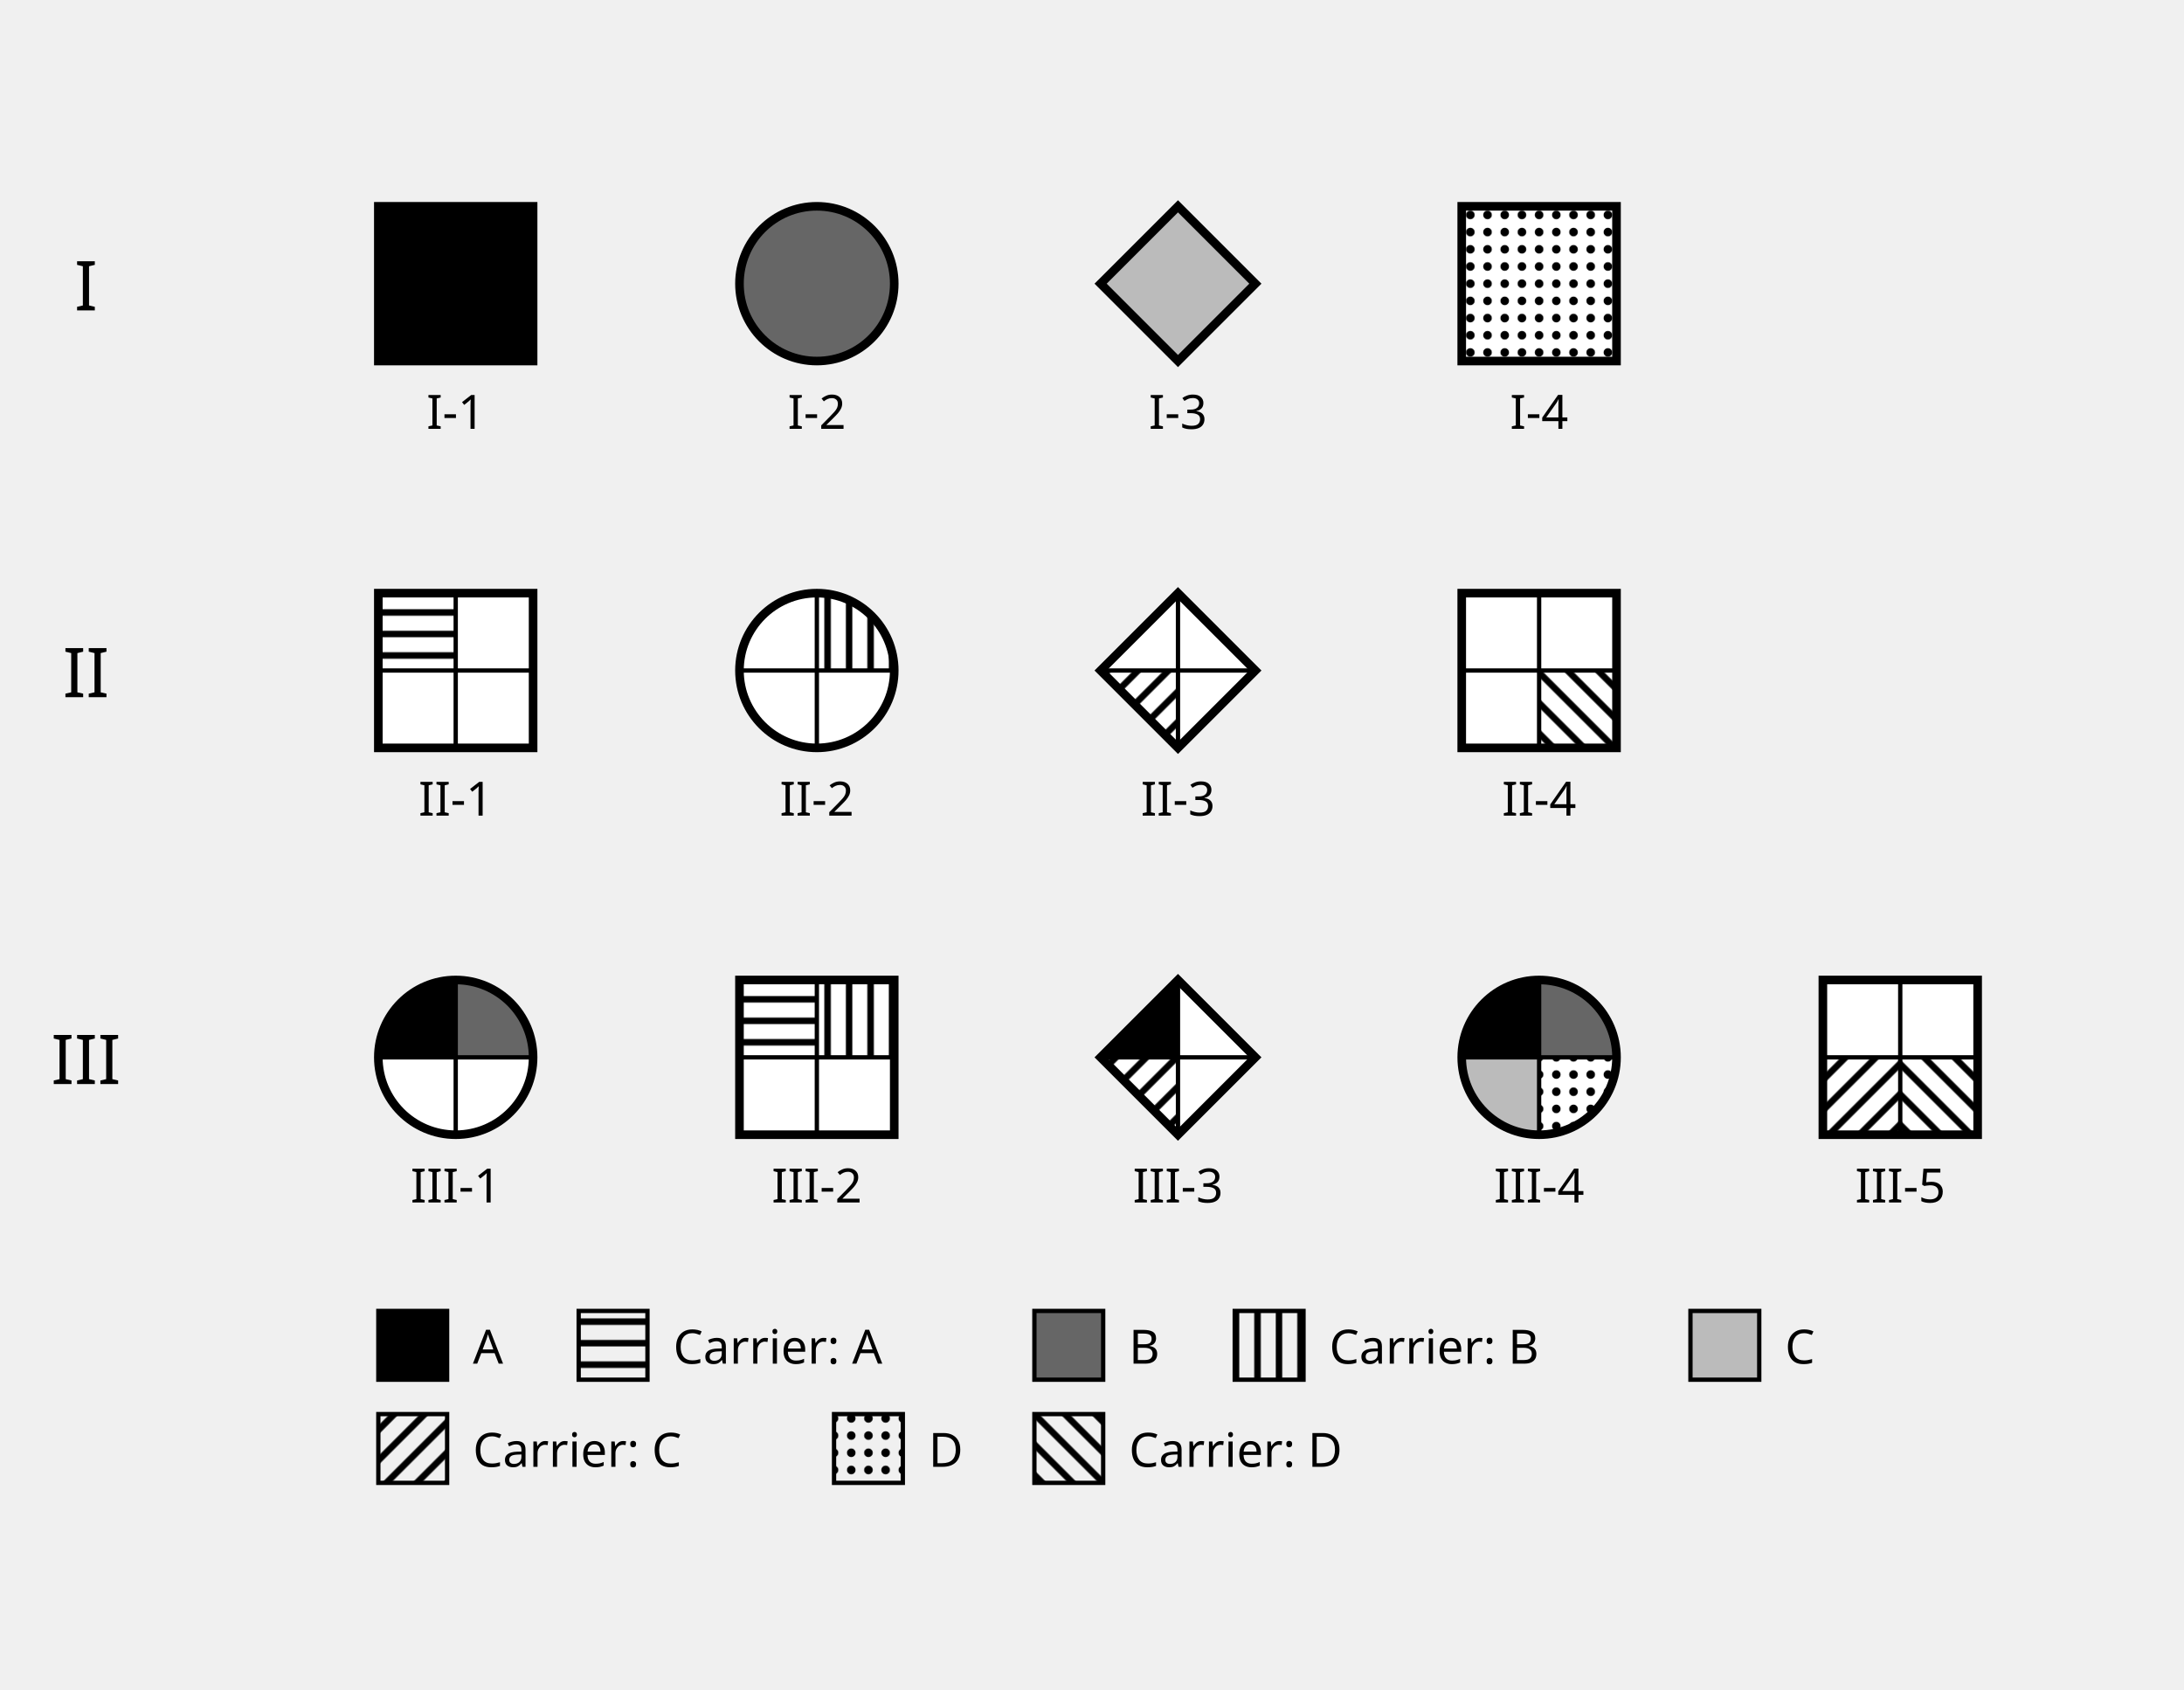
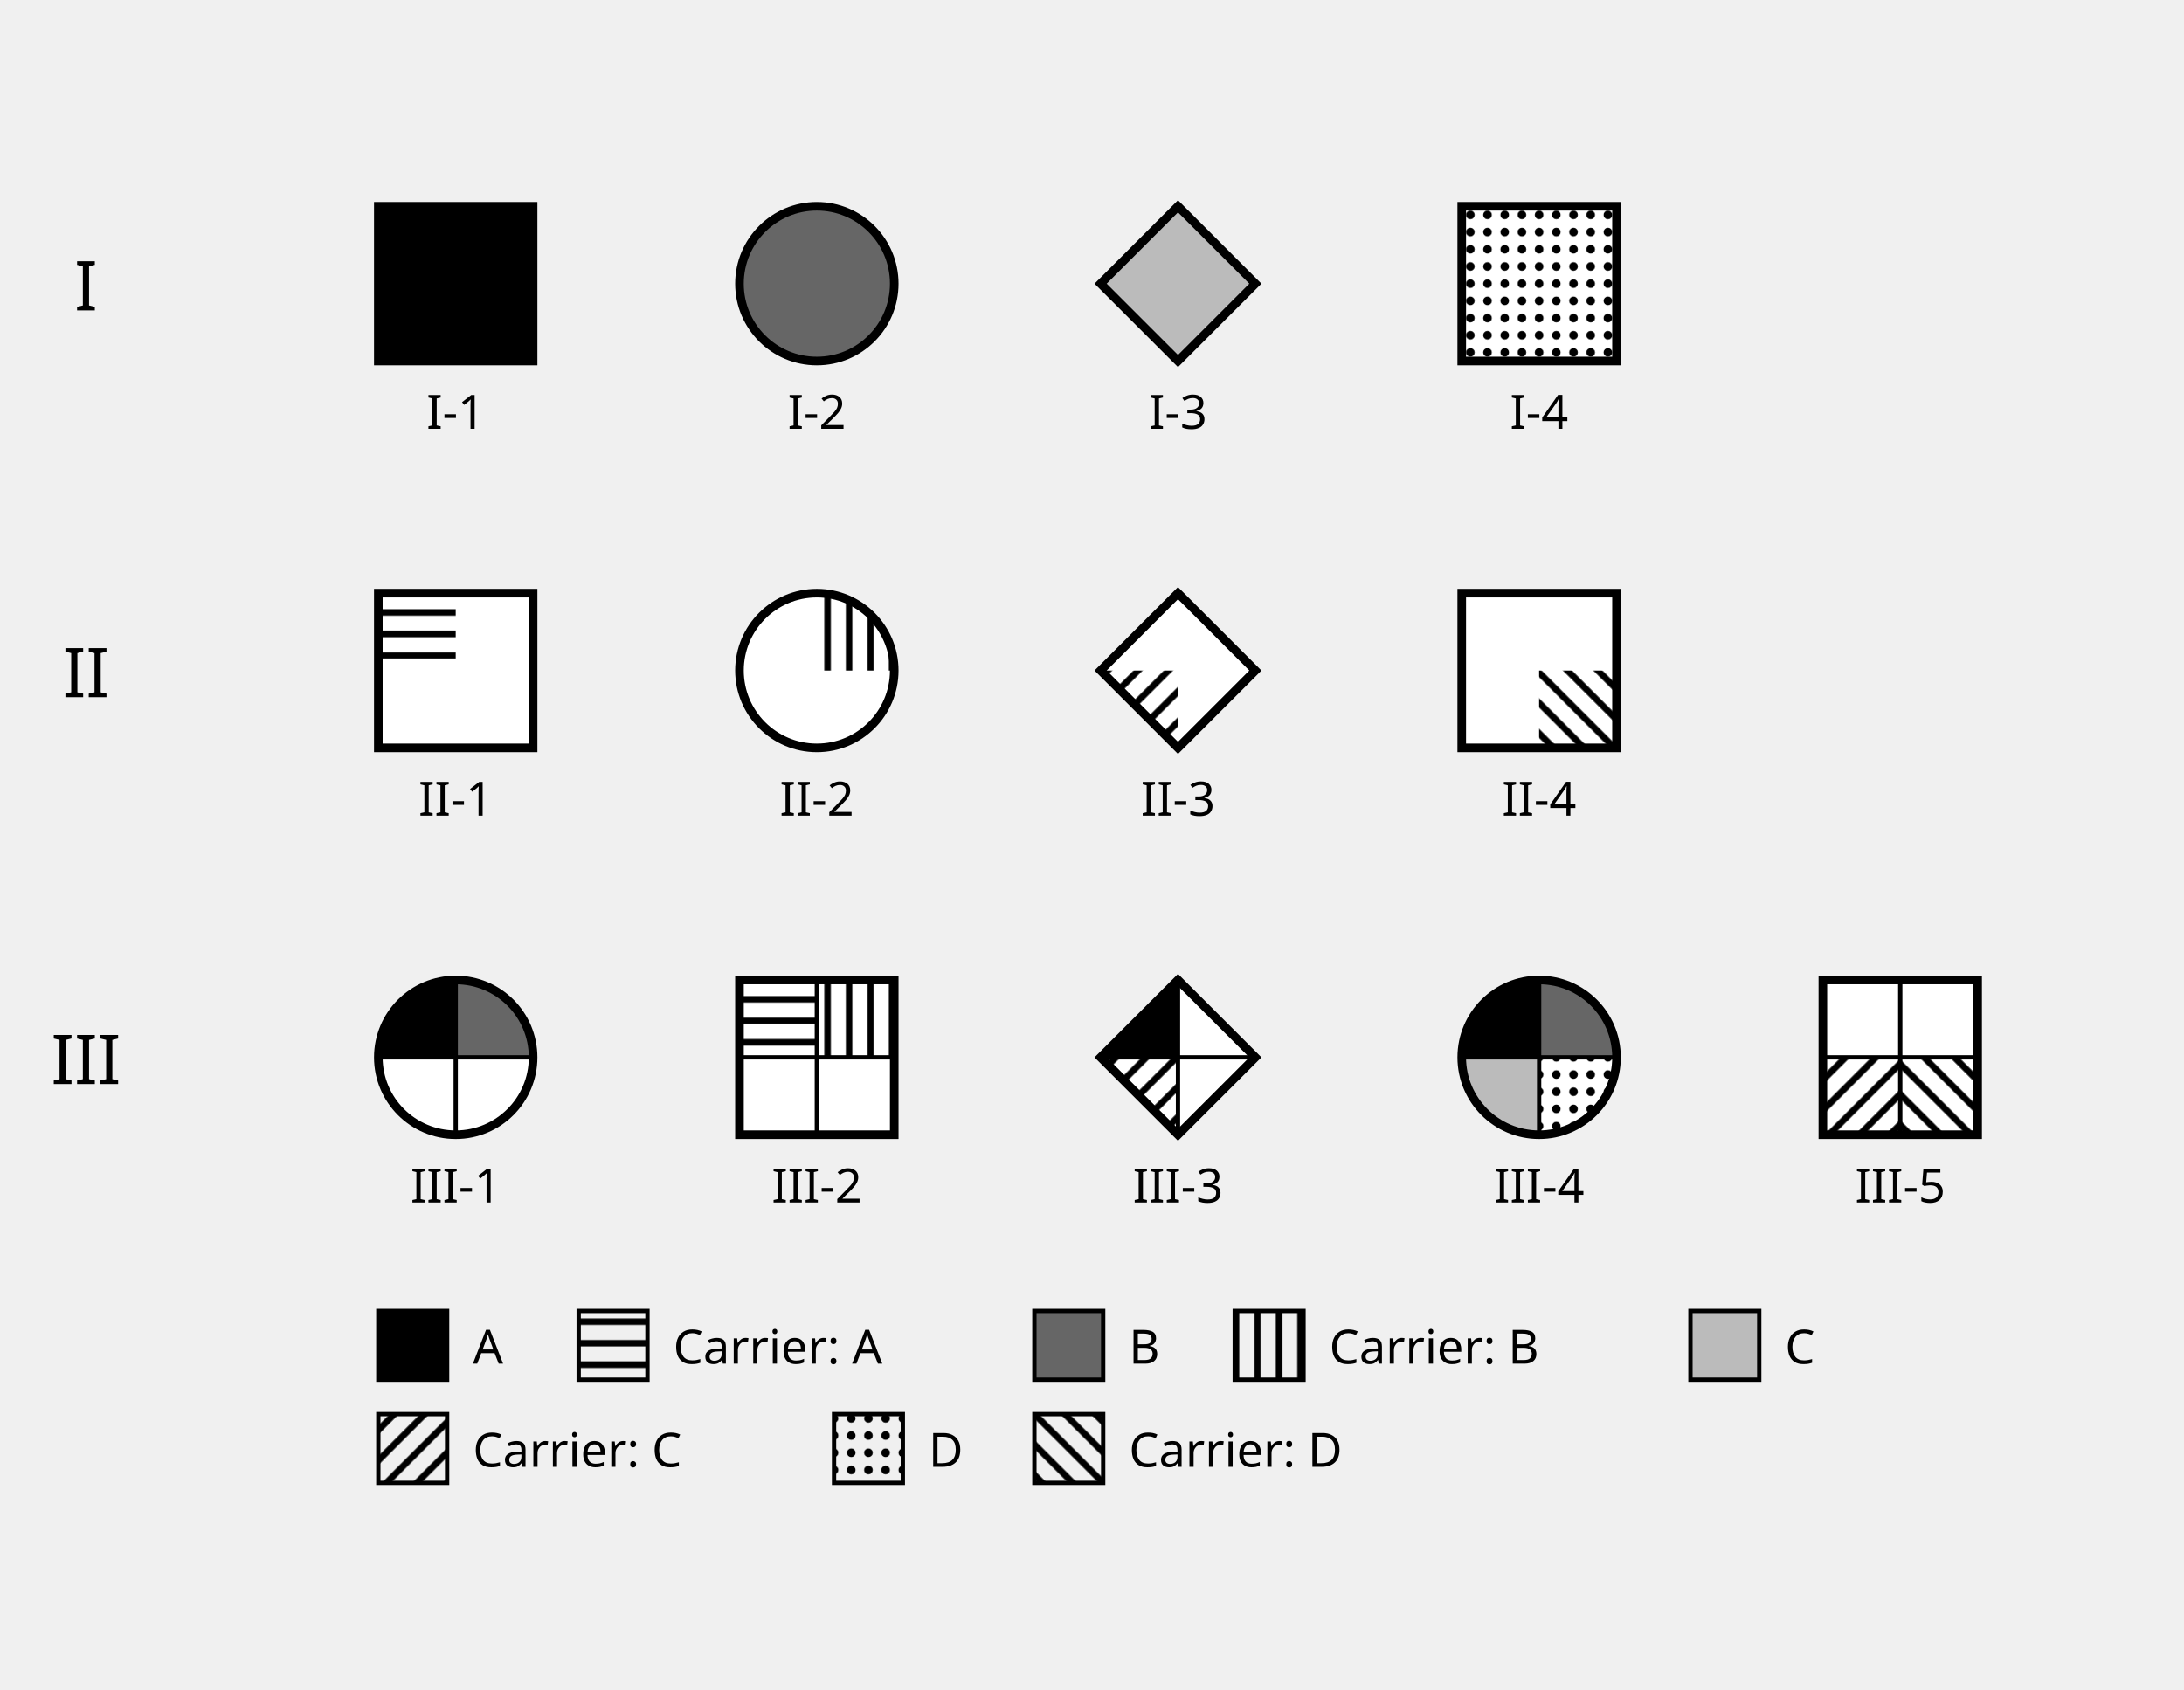
<svg xmlns="http://www.w3.org/2000/svg" width="508" height="393" viewBox="0 0 508 393" class="pedigree" data-title="Fills by condition index and status (NSGC 2022): tones affected, hatches carrier, divided only for several" data-conditions="[&quot;A&quot;, &quot;B&quot;, &quot;C&quot;, &quot;D&quot;]">
  <defs>
    <pattern id="fill-affected-0" class="fill-pattern" data-condition="0" data-status="affected" width="8" height="8" patternUnits="userSpaceOnUse">
      <rect width="8" height="8" fill="#000000" />
    </pattern>
    <pattern id="fill-carrier-0" class="fill-pattern" data-condition="0" data-status="carrier" width="5" height="5" patternUnits="userSpaceOnUse">
      <rect x="0" y="1.75" width="5" height="1.5" fill="#000000" />
    </pattern>
    <pattern id="fill-affected-1" class="fill-pattern" data-condition="1" data-status="affected" width="8" height="8" patternUnits="userSpaceOnUse">
      <rect width="8" height="8" fill="#666666" />
    </pattern>
    <pattern id="fill-carrier-1" class="fill-pattern" data-condition="1" data-status="carrier" width="5" height="5" patternUnits="userSpaceOnUse" patternTransform="rotate(90)">
      <rect x="0" y="1.75" width="5" height="1.5" fill="#000000" />
    </pattern>
    <pattern id="fill-affected-2" class="fill-pattern" data-condition="2" data-status="affected" width="8" height="8" patternUnits="userSpaceOnUse">
      <rect width="8" height="8" fill="#bbbbbb" />
    </pattern>
    <pattern id="fill-carrier-2" class="fill-pattern" data-condition="2" data-status="carrier" width="5" height="5" patternUnits="userSpaceOnUse" patternTransform="rotate(-45)">
      <rect x="0" y="1.75" width="5" height="1.5" fill="#000000" />
    </pattern>
    <pattern id="fill-affected-3" class="fill-pattern" data-condition="3" data-status="affected" width="4" height="4" patternUnits="userSpaceOnUse">
      <circle cx="2" cy="2" r="1" fill="#000000" />
    </pattern>
    <pattern id="fill-carrier-3" class="fill-pattern" data-condition="3" data-status="carrier" width="5" height="5" patternUnits="userSpaceOnUse" patternTransform="rotate(45)">
      <rect x="0" y="1.75" width="5" height="1.5" fill="#000000" />
    </pattern>
  </defs>
  <g class="generation" data-generation="1">
    <text x="20" y="66" font-family="sans-serif" font-size="16" fill="#000000" text-anchor="middle" dominant-baseline="central">I</text>
  </g>
  <g class="generation" data-generation="2">
    <text x="20" y="156" font-family="sans-serif" font-size="16" fill="#000000" text-anchor="middle" dominant-baseline="central">II</text>
  </g>
  <g class="generation" data-generation="3">
    <text x="20" y="246" font-family="sans-serif" font-size="16" fill="#000000" text-anchor="middle" dominant-baseline="central">III</text>
  </g>
  <g id="ind-I-1" class="individual affected" data-position="I-1" data-generation="1" data-index="1" data-gender="man" data-condition-0="affected">
    <rect class="backing" x="88" y="48" width="36" height="36" fill="#ffffff" />
    <rect class="fill" data-condition="0" data-status="affected" x="88" y="48" width="36" height="36" fill="url(#fill-affected-0)" />
    <rect class="symbol" x="88" y="48" width="36" height="36" fill="none" stroke="#000000" stroke-width="2" />
    <text class="label" x="106" y="95.5" font-family="sans-serif" font-size="11" fill="#000000" text-anchor="middle" dominant-baseline="central">I-1</text>
    <rect class="hit" x="88" y="48" width="36" height="53" fill="none" pointer-events="all" />
  </g>
  <g id="ind-I-2" class="individual affected" data-position="I-2" data-generation="1" data-index="2" data-gender="woman" data-condition-1="affected">
    <circle class="backing" cx="190" cy="66" r="18" fill="#ffffff" />
    <circle class="fill" data-condition="1" data-status="affected" cx="190" cy="66" r="18" fill="url(#fill-affected-1)" />
    <circle class="symbol" cx="190" cy="66" r="18" fill="none" stroke="#000000" stroke-width="2" />
    <text class="label" x="190" y="95.5" font-family="sans-serif" font-size="11" fill="#000000" text-anchor="middle" dominant-baseline="central">I-2</text>
    <rect class="hit" x="172" y="48" width="36" height="53" fill="none" pointer-events="all" />
  </g>
  <g id="ind-I-3" class="individual affected" data-position="I-3" data-generation="1" data-index="3" data-gender="nonbinary" data-condition-2="affected">
    <polygon class="backing" points="274,48 292,66 274,84 256,66" fill="#ffffff" />
    <polygon class="fill" data-condition="2" data-status="affected" points="274,48 292,66 274,84 256,66" fill="url(#fill-affected-2)" />
    <polygon class="symbol" points="274,48 292,66 274,84 256,66" fill="none" stroke="#000000" stroke-width="2" />
    <text class="label" x="274" y="95.5" font-family="sans-serif" font-size="11" fill="#000000" text-anchor="middle" dominant-baseline="central">I-3</text>
    <rect class="hit" x="256" y="48" width="36" height="53" fill="none" pointer-events="all" />
  </g>
  <g id="ind-I-4" class="individual affected" data-position="I-4" data-generation="1" data-index="4" data-gender="man" data-condition-3="affected">
    <rect class="backing" x="340" y="48" width="36" height="36" fill="#ffffff" />
    <rect class="fill" data-condition="3" data-status="affected" x="340" y="48" width="36" height="36" fill="url(#fill-affected-3)" />
    <rect class="symbol" x="340" y="48" width="36" height="36" fill="none" stroke="#000000" stroke-width="2" />
    <text class="label" x="358" y="95.5" font-family="sans-serif" font-size="11" fill="#000000" text-anchor="middle" dominant-baseline="central">I-4</text>
    <rect class="hit" x="340" y="48" width="36" height="53" fill="none" pointer-events="all" />
  </g>
  <g id="ind-II-1" class="individual carrier" data-position="II-1" data-generation="2" data-index="1" data-gender="man" data-condition-0="carrier">
    <rect class="backing" x="88" y="138" width="36" height="36" fill="#ffffff" />
    <clipPath id="clip-II-1">
      <rect x="88" y="138" width="36" height="36" fill="none" />
    </clipPath>
    <rect class="fill" data-condition="0" data-status="carrier" x="88" y="138" width="18" height="18" fill="url(#fill-carrier-0)" clip-path="url(#clip-II-1)" />
-     <line class="divider" x1="106" y1="138" x2="106" y2="174" stroke="#000000" stroke-width="1" />
-     <line class="divider" x1="88" y1="156" x2="124" y2="156" stroke="#000000" stroke-width="1" />
    <rect class="symbol" x="88" y="138" width="36" height="36" fill="none" stroke="#000000" stroke-width="2" />
    <text class="label" x="106" y="185.5" font-family="sans-serif" font-size="11" fill="#000000" text-anchor="middle" dominant-baseline="central">II-1</text>
    <rect class="hit" x="88" y="138" width="36" height="53" fill="none" pointer-events="all" />
  </g>
  <g id="ind-II-2" class="individual carrier" data-position="II-2" data-generation="2" data-index="2" data-gender="woman" data-condition-1="carrier">
    <circle class="backing" cx="190" cy="156" r="18" fill="#ffffff" />
    <clipPath id="clip-II-2">
      <circle cx="190" cy="156" r="18" fill="none" />
    </clipPath>
    <rect class="fill" data-condition="1" data-status="carrier" x="190" y="138" width="18" height="18" fill="url(#fill-carrier-1)" clip-path="url(#clip-II-2)" />
-     <line class="divider" x1="190" y1="138" x2="190" y2="174" stroke="#000000" stroke-width="1" />
-     <line class="divider" x1="172" y1="156" x2="208" y2="156" stroke="#000000" stroke-width="1" />
    <circle class="symbol" cx="190" cy="156" r="18" fill="none" stroke="#000000" stroke-width="2" />
    <text class="label" x="190" y="185.5" font-family="sans-serif" font-size="11" fill="#000000" text-anchor="middle" dominant-baseline="central">II-2</text>
    <rect class="hit" x="172" y="138" width="36" height="53" fill="none" pointer-events="all" />
  </g>
  <g id="ind-II-3" class="individual carrier" data-position="II-3" data-generation="2" data-index="3" data-gender="nonbinary" data-condition-2="carrier">
    <polygon class="backing" points="274,138 292,156 274,174 256,156" fill="#ffffff" />
    <clipPath id="clip-II-3">
      <polygon points="274,138 292,156 274,174 256,156" fill="none" />
    </clipPath>
    <rect class="fill" data-condition="2" data-status="carrier" x="256" y="156" width="18" height="18" fill="url(#fill-carrier-2)" clip-path="url(#clip-II-3)" />
-     <line class="divider" x1="274" y1="138" x2="274" y2="174" stroke="#000000" stroke-width="1" />
-     <line class="divider" x1="256" y1="156" x2="292" y2="156" stroke="#000000" stroke-width="1" />
    <polygon class="symbol" points="274,138 292,156 274,174 256,156" fill="none" stroke="#000000" stroke-width="2" />
    <text class="label" x="274" y="185.5" font-family="sans-serif" font-size="11" fill="#000000" text-anchor="middle" dominant-baseline="central">II-3</text>
    <rect class="hit" x="256" y="138" width="36" height="53" fill="none" pointer-events="all" />
  </g>
  <g id="ind-II-4" class="individual carrier" data-position="II-4" data-generation="2" data-index="4" data-gender="man" data-condition-3="carrier">
    <rect class="backing" x="340" y="138" width="36" height="36" fill="#ffffff" />
    <clipPath id="clip-II-4">
      <rect x="340" y="138" width="36" height="36" fill="none" />
    </clipPath>
    <rect class="fill" data-condition="3" data-status="carrier" x="358" y="156" width="18" height="18" fill="url(#fill-carrier-3)" clip-path="url(#clip-II-4)" />
-     <line class="divider" x1="358" y1="138" x2="358" y2="174" stroke="#000000" stroke-width="1" />
-     <line class="divider" x1="340" y1="156" x2="376" y2="156" stroke="#000000" stroke-width="1" />
    <rect class="symbol" x="340" y="138" width="36" height="36" fill="none" stroke="#000000" stroke-width="2" />
    <text class="label" x="358" y="185.5" font-family="sans-serif" font-size="11" fill="#000000" text-anchor="middle" dominant-baseline="central">II-4</text>
    <rect class="hit" x="340" y="138" width="36" height="53" fill="none" pointer-events="all" />
  </g>
  <g id="ind-III-1" class="individual affected" data-position="III-1" data-generation="3" data-index="1" data-gender="woman" data-condition-0="affected" data-condition-1="affected">
    <circle class="backing" cx="106" cy="246" r="18" fill="#ffffff" />
    <clipPath id="clip-III-1">
      <circle cx="106" cy="246" r="18" fill="none" />
    </clipPath>
    <rect class="fill" data-condition="0" data-status="affected" x="88" y="228" width="18" height="18" fill="url(#fill-affected-0)" clip-path="url(#clip-III-1)" />
    <rect class="fill" data-condition="1" data-status="affected" x="106" y="228" width="18" height="18" fill="url(#fill-affected-1)" clip-path="url(#clip-III-1)" />
    <line class="divider" x1="106" y1="228" x2="106" y2="264" stroke="#000000" stroke-width="1" />
    <line class="divider" x1="88" y1="246" x2="124" y2="246" stroke="#000000" stroke-width="1" />
    <circle class="symbol" cx="106" cy="246" r="18" fill="none" stroke="#000000" stroke-width="2" />
    <text class="label" x="106" y="275.5" font-family="sans-serif" font-size="11" fill="#000000" text-anchor="middle" dominant-baseline="central">III-1</text>
    <rect class="hit" x="88" y="228" width="36" height="53" fill="none" pointer-events="all" />
  </g>
  <g id="ind-III-2" class="individual carrier" data-position="III-2" data-generation="3" data-index="2" data-gender="man" data-condition-0="carrier" data-condition-1="carrier">
    <rect class="backing" x="172" y="228" width="36" height="36" fill="#ffffff" />
    <clipPath id="clip-III-2">
      <rect x="172" y="228" width="36" height="36" fill="none" />
    </clipPath>
    <rect class="fill" data-condition="0" data-status="carrier" x="172" y="228" width="18" height="18" fill="url(#fill-carrier-0)" clip-path="url(#clip-III-2)" />
    <rect class="fill" data-condition="1" data-status="carrier" x="190" y="228" width="18" height="18" fill="url(#fill-carrier-1)" clip-path="url(#clip-III-2)" />
    <line class="divider" x1="190" y1="228" x2="190" y2="264" stroke="#000000" stroke-width="1" />
    <line class="divider" x1="172" y1="246" x2="208" y2="246" stroke="#000000" stroke-width="1" />
    <rect class="symbol" x="172" y="228" width="36" height="36" fill="none" stroke="#000000" stroke-width="2" />
    <text class="label" x="190" y="275.5" font-family="sans-serif" font-size="11" fill="#000000" text-anchor="middle" dominant-baseline="central">III-2</text>
    <rect class="hit" x="172" y="228" width="36" height="53" fill="none" pointer-events="all" />
  </g>
  <g id="ind-III-3" class="individual affected carrier" data-position="III-3" data-generation="3" data-index="3" data-gender="nonbinary" data-condition-0="affected" data-condition-2="carrier">
    <polygon class="backing" points="274,228 292,246 274,264 256,246" fill="#ffffff" />
    <clipPath id="clip-III-3">
      <polygon points="274,228 292,246 274,264 256,246" fill="none" />
    </clipPath>
    <rect class="fill" data-condition="0" data-status="affected" x="256" y="228" width="18" height="18" fill="url(#fill-affected-0)" clip-path="url(#clip-III-3)" />
    <rect class="fill" data-condition="2" data-status="carrier" x="256" y="246" width="18" height="18" fill="url(#fill-carrier-2)" clip-path="url(#clip-III-3)" />
    <line class="divider" x1="274" y1="228" x2="274" y2="264" stroke="#000000" stroke-width="1" />
    <line class="divider" x1="256" y1="246" x2="292" y2="246" stroke="#000000" stroke-width="1" />
    <polygon class="symbol" points="274,228 292,246 274,264 256,246" fill="none" stroke="#000000" stroke-width="2" />
    <text class="label" x="274" y="275.5" font-family="sans-serif" font-size="11" fill="#000000" text-anchor="middle" dominant-baseline="central">III-3</text>
    <rect class="hit" x="256" y="228" width="36" height="53" fill="none" pointer-events="all" />
  </g>
  <g id="ind-III-4" class="individual affected" data-position="III-4" data-generation="3" data-index="4" data-gender="woman" data-condition-0="affected" data-condition-1="affected" data-condition-2="affected" data-condition-3="affected">
    <circle class="backing" cx="358" cy="246" r="18" fill="#ffffff" />
    <clipPath id="clip-III-4">
      <circle cx="358" cy="246" r="18" fill="none" />
    </clipPath>
    <rect class="fill" data-condition="0" data-status="affected" x="340" y="228" width="18" height="18" fill="url(#fill-affected-0)" clip-path="url(#clip-III-4)" />
    <rect class="fill" data-condition="1" data-status="affected" x="358" y="228" width="18" height="18" fill="url(#fill-affected-1)" clip-path="url(#clip-III-4)" />
    <rect class="fill" data-condition="2" data-status="affected" x="340" y="246" width="18" height="18" fill="url(#fill-affected-2)" clip-path="url(#clip-III-4)" />
    <rect class="fill" data-condition="3" data-status="affected" x="358" y="246" width="18" height="18" fill="url(#fill-affected-3)" clip-path="url(#clip-III-4)" />
    <line class="divider" x1="358" y1="228" x2="358" y2="264" stroke="#000000" stroke-width="1" />
    <line class="divider" x1="340" y1="246" x2="376" y2="246" stroke="#000000" stroke-width="1" />
    <circle class="symbol" cx="358" cy="246" r="18" fill="none" stroke="#000000" stroke-width="2" />
    <text class="label" x="358" y="275.5" font-family="sans-serif" font-size="11" fill="#000000" text-anchor="middle" dominant-baseline="central">III-4</text>
    <rect class="hit" x="340" y="228" width="36" height="53" fill="none" pointer-events="all" />
  </g>
  <g id="ind-III-5" class="individual carrier" data-position="III-5" data-generation="3" data-index="5" data-gender="man" data-condition-2="carrier" data-condition-3="carrier">
    <rect class="backing" x="424" y="228" width="36" height="36" fill="#ffffff" />
    <clipPath id="clip-III-5">
      <rect x="424" y="228" width="36" height="36" fill="none" />
    </clipPath>
    <rect class="fill" data-condition="2" data-status="carrier" x="424" y="246" width="18" height="18" fill="url(#fill-carrier-2)" clip-path="url(#clip-III-5)" />
    <rect class="fill" data-condition="3" data-status="carrier" x="442" y="246" width="18" height="18" fill="url(#fill-carrier-3)" clip-path="url(#clip-III-5)" />
    <line class="divider" x1="442" y1="228" x2="442" y2="264" stroke="#000000" stroke-width="1" />
    <line class="divider" x1="424" y1="246" x2="460" y2="246" stroke="#000000" stroke-width="1" />
    <rect class="symbol" x="424" y="228" width="36" height="36" fill="none" stroke="#000000" stroke-width="2" />
    <text class="label" x="442" y="275.5" font-family="sans-serif" font-size="11" fill="#000000" text-anchor="middle" dominant-baseline="central">III-5</text>
    <rect class="hit" x="424" y="228" width="36" height="53" fill="none" pointer-events="all" />
  </g>
  <g id="key" class="key">
    <g id="key-affected-0" class="key-entry" data-condition="0" data-status="affected">
      <rect class="swatch" x="88" y="305" width="16" height="16" fill="url(#fill-affected-0)" stroke="#000000" stroke-width="1" />
      <text class="key-label" x="110" y="313" font-family="sans-serif" font-size="11" fill="#000000" text-anchor="start" dominant-baseline="central">A</text>
    </g>
    <g id="key-carrier-0" class="key-entry" data-condition="0" data-status="carrier">
      <rect class="swatch" x="134.6" y="305" width="16" height="16" fill="url(#fill-carrier-0)" stroke="#000000" stroke-width="1" />
      <text class="key-label" x="156.6" y="313" font-family="sans-serif" font-size="11" fill="#000000" text-anchor="start" dominant-baseline="central">Carrier: A</text>
    </g>
    <g id="key-affected-1" class="key-entry" data-condition="1" data-status="affected">
      <rect class="swatch" x="240.6" y="305" width="16" height="16" fill="url(#fill-affected-1)" stroke="#000000" stroke-width="1" />
      <text class="key-label" x="262.6" y="313" font-family="sans-serif" font-size="11" fill="#000000" text-anchor="start" dominant-baseline="central">B</text>
    </g>
    <g id="key-carrier-1" class="key-entry" data-condition="1" data-status="carrier">
      <rect class="swatch" x="287.2" y="305" width="16" height="16" fill="url(#fill-carrier-1)" stroke="#000000" stroke-width="1" />
      <text class="key-label" x="309.2" y="313" font-family="sans-serif" font-size="11" fill="#000000" text-anchor="start" dominant-baseline="central">Carrier: B</text>
    </g>
    <g id="key-affected-2" class="key-entry" data-condition="2" data-status="affected">
      <rect class="swatch" x="393.2" y="305" width="16" height="16" fill="url(#fill-affected-2)" stroke="#000000" stroke-width="1" />
      <text class="key-label" x="415.2" y="313" font-family="sans-serif" font-size="11" fill="#000000" text-anchor="start" dominant-baseline="central">C</text>
    </g>
    <g id="key-carrier-2" class="key-entry" data-condition="2" data-status="carrier">
      <rect class="swatch" x="88" y="329" width="16" height="16" fill="url(#fill-carrier-2)" stroke="#000000" stroke-width="1" />
      <text class="key-label" x="110" y="337" font-family="sans-serif" font-size="11" fill="#000000" text-anchor="start" dominant-baseline="central">Carrier: C</text>
    </g>
    <g id="key-affected-3" class="key-entry" data-condition="3" data-status="affected">
      <rect class="swatch" x="194" y="329" width="16" height="16" fill="url(#fill-affected-3)" stroke="#000000" stroke-width="1" />
      <text class="key-label" x="216" y="337" font-family="sans-serif" font-size="11" fill="#000000" text-anchor="start" dominant-baseline="central">D</text>
    </g>
    <g id="key-carrier-3" class="key-entry" data-condition="3" data-status="carrier">
      <rect class="swatch" x="240.6" y="329" width="16" height="16" fill="url(#fill-carrier-3)" stroke="#000000" stroke-width="1" />
      <text class="key-label" x="262.6" y="337" font-family="sans-serif" font-size="11" fill="#000000" text-anchor="start" dominant-baseline="central">Carrier: D</text>
    </g>
  </g>
</svg>
